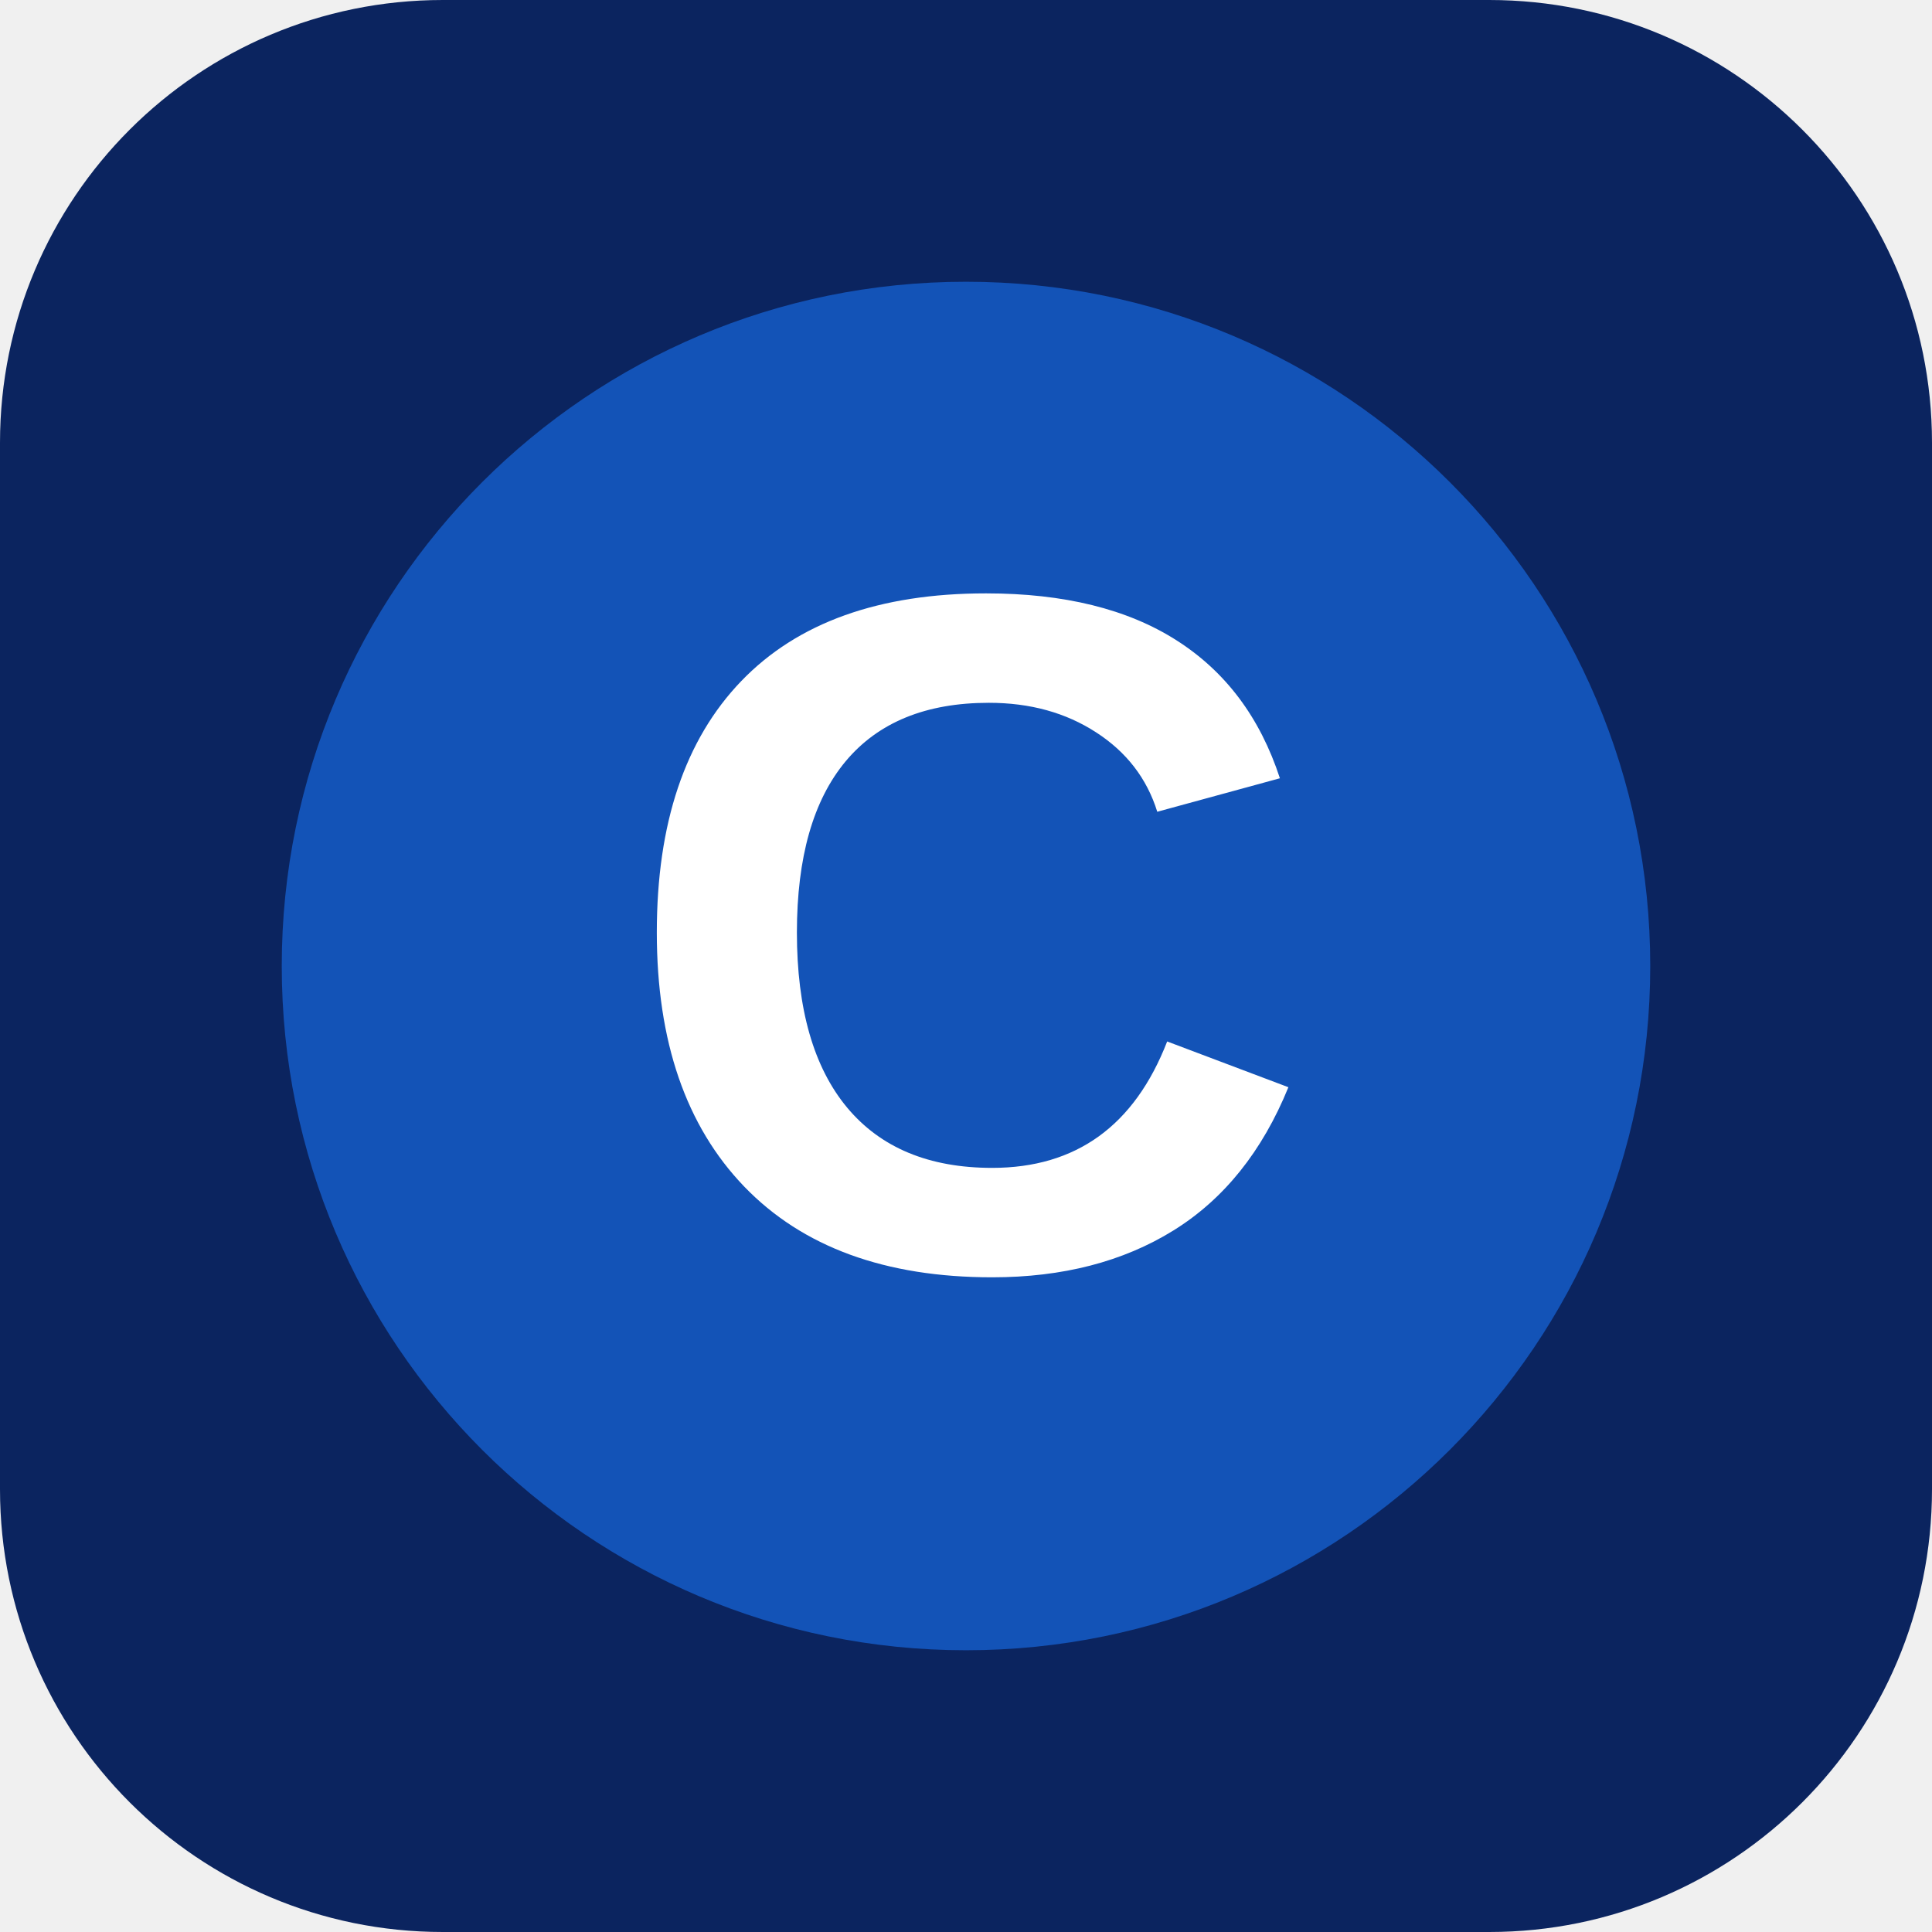
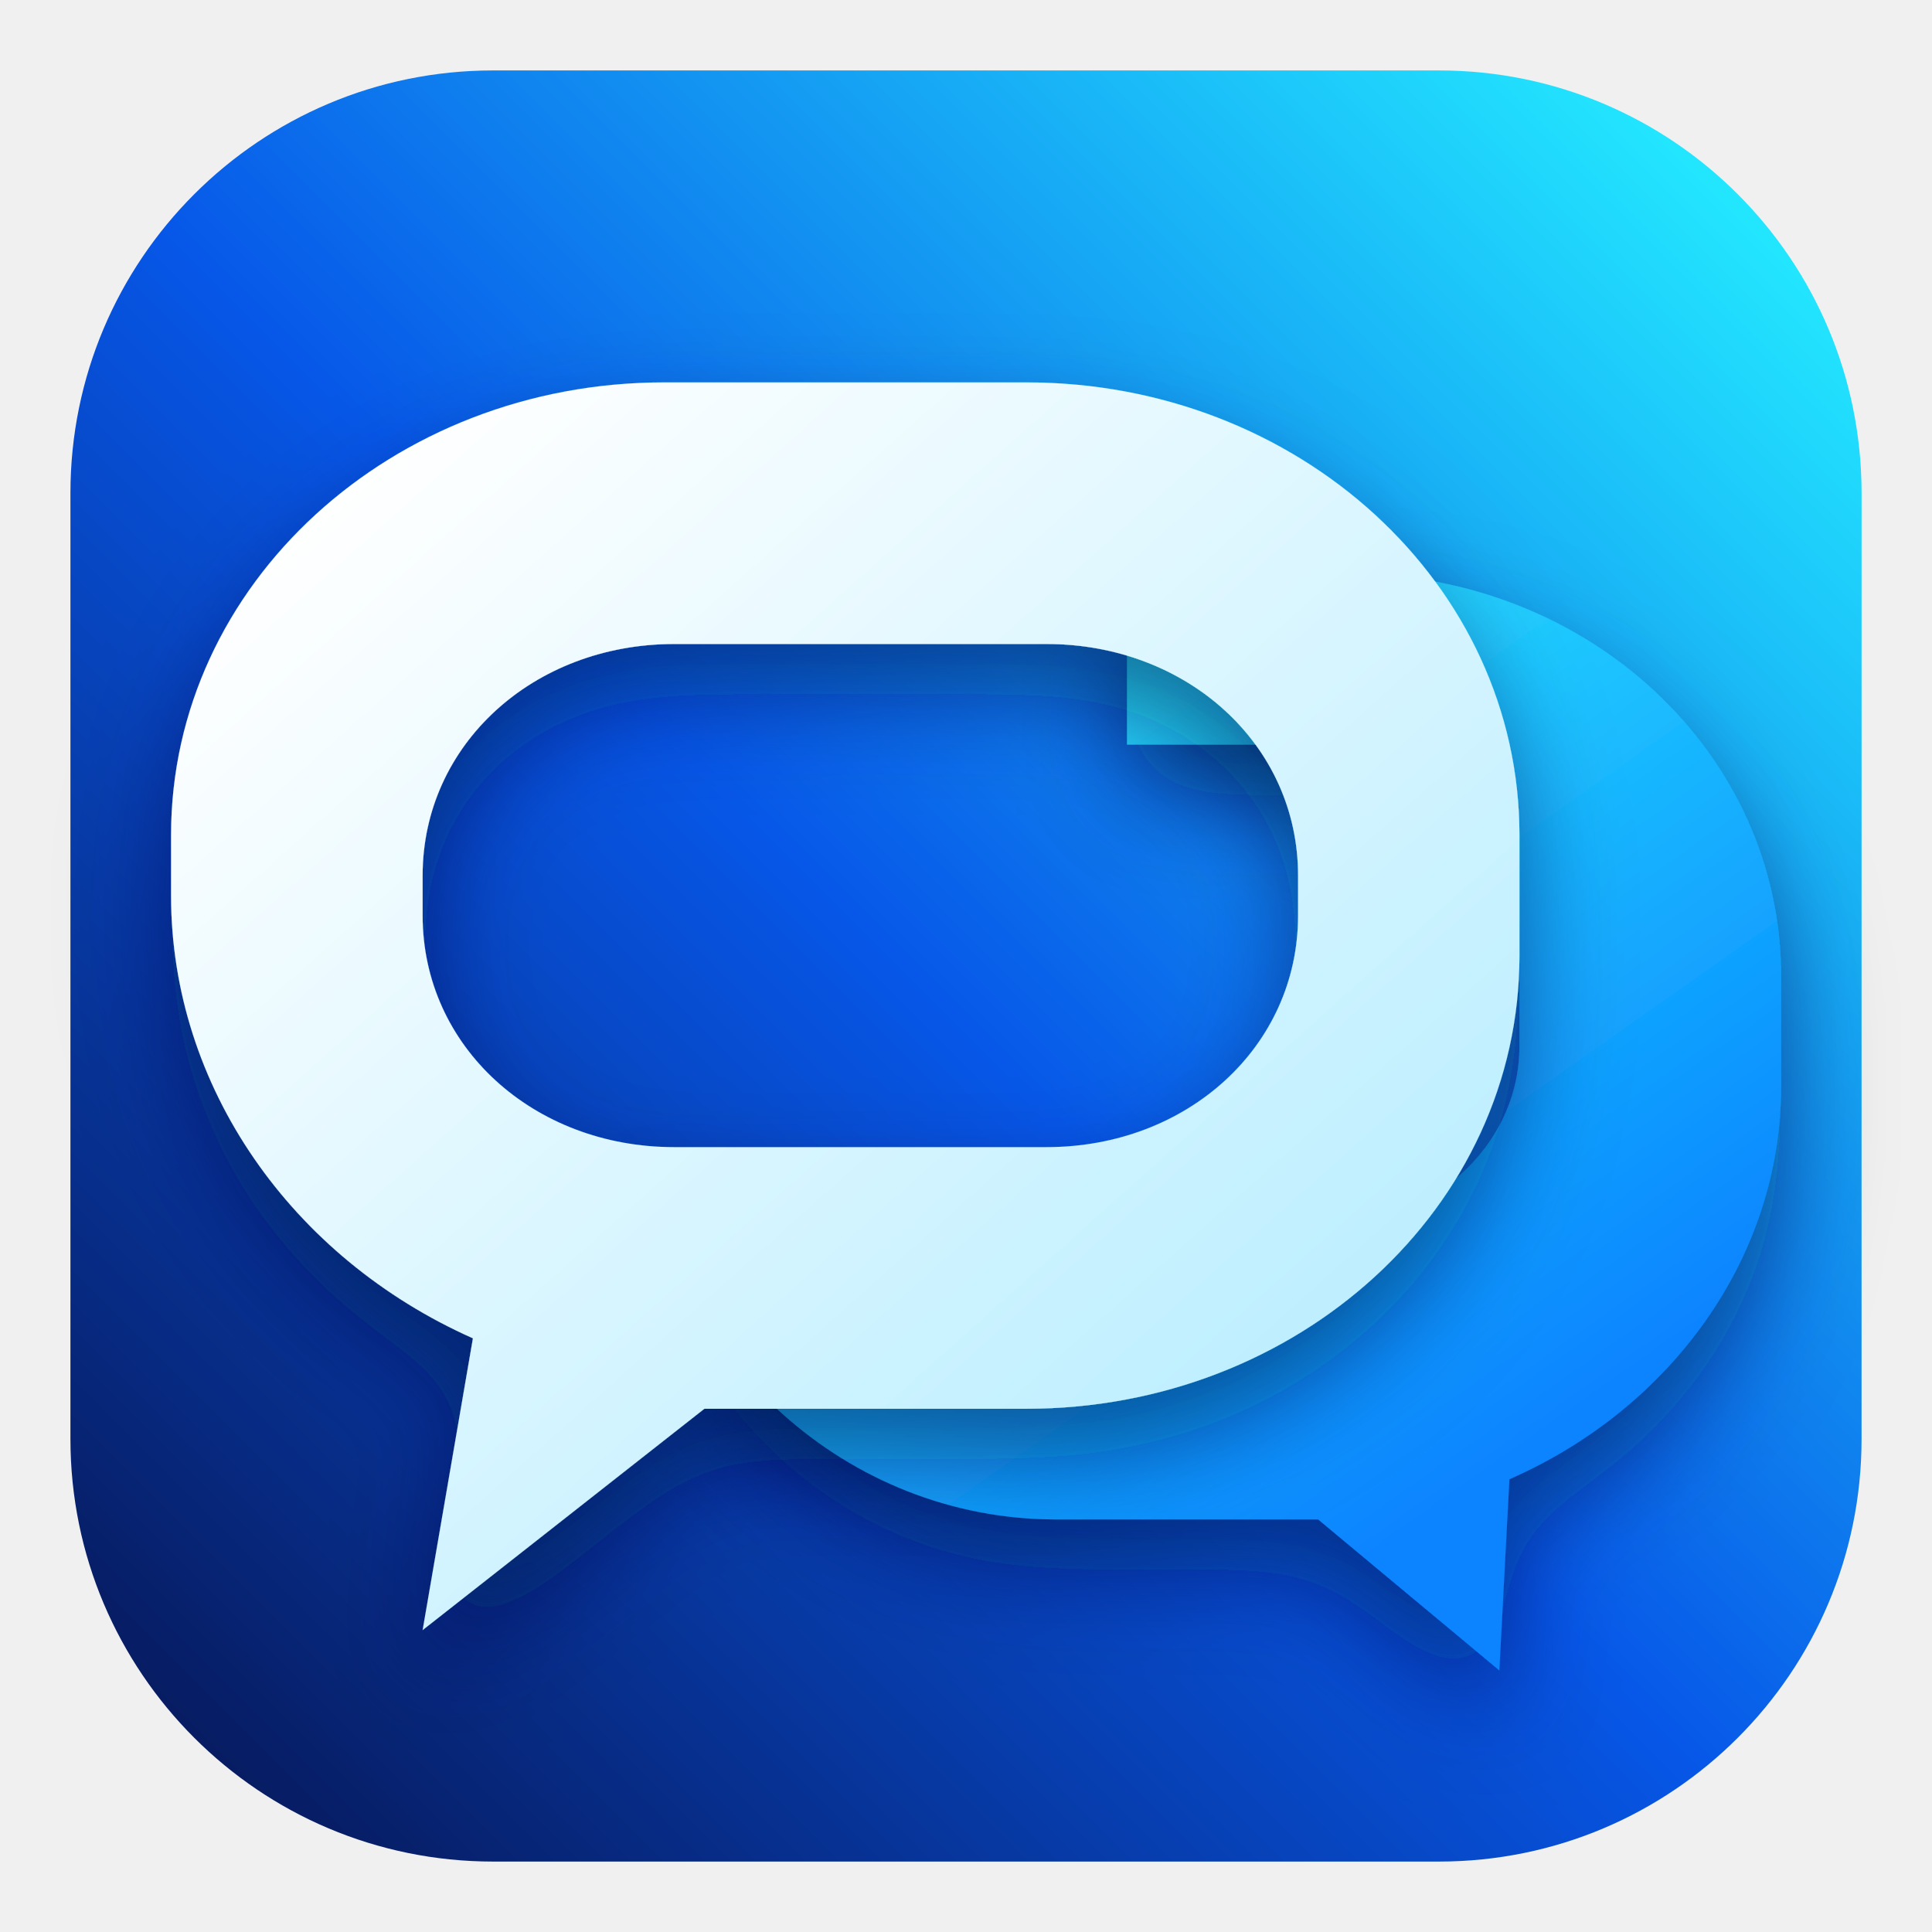
<svg xmlns="http://www.w3.org/2000/svg" width="192" height="192" viewBox="0 0 192 192">
-   <rect width="192" height="192" rx="44" fill="#0b245f" />
-   <circle cx="96" cy="96" r="68" fill="#1353b7" />
-   <text x="96" y="126" text-anchor="middle" font-family="Arial,Helvetica,sans-serif" font-size="96" font-weight="700" fill="#ffffff">С</text>
+   <defs>
+     <linearGradient id="bg" x1="18" y1="174" x2="174" y2="18" gradientUnits="userSpaceOnUse">
+       <stop stop-color="#071b60" />
+       <stop offset=".48" stop-color="#0757e8" />
+       <stop offset="1" stop-color="#23e9ff" />
+     </linearGradient>
+     <linearGradient id="cyan" x1="92" y1="54" x2="154" y2="142" gradientUnits="userSpaceOnUse">
+       <stop stop-color="#2ff6ff" />
+       <stop offset="1" stop-color="#0784ff" />
+     </linearGradient>
+     <linearGradient id="white" x1="38" y1="43" x2="122" y2="137" gradientUnits="userSpaceOnUse">
+       <stop stop-color="#ffffff" />
+       <stop offset="1" stop-color="#bfefff" />
+     </linearGradient>
+     <filter id="shadow" x="-30%" y="-30%" width="160%" height="160%">
+       <feDropShadow dx="0" dy="5" stdDeviation="5" flood-color="#00194d" flood-opacity=".55" />
+     </filter>
+   </defs>
+   <rect x="7" y="7" width="178" height="178" rx="42" fill="url(#bg)" />
+   <path d="M112 57h22c24 0 43 18 43 40v11c0 17-11 32-27 39l-1 19-18-15h-26c-21 0-38-16-41-36 11 4 23 7 36 7h31c11 0 20-8 20-18V92c0-10-9-18-20-18h-19z" fill="url(#cyan)" filter="url(#shadow)" />
+   <path d="M82 38h20c27 0 49 20 49 45v12c0 25-22 45-49 45H70l-28 22 5-29c-18-8-30-25-30-44v-6c0-25 22-45 49-45h16zm1 26H67c-14 0-25 10-25 23v4c0 13 11 23 25 23h37c14 0 25-10 25-23v-4c0-13-11-23-25-23H83z" fill="url(#white)" filter="url(#shadow)" />
</svg>
